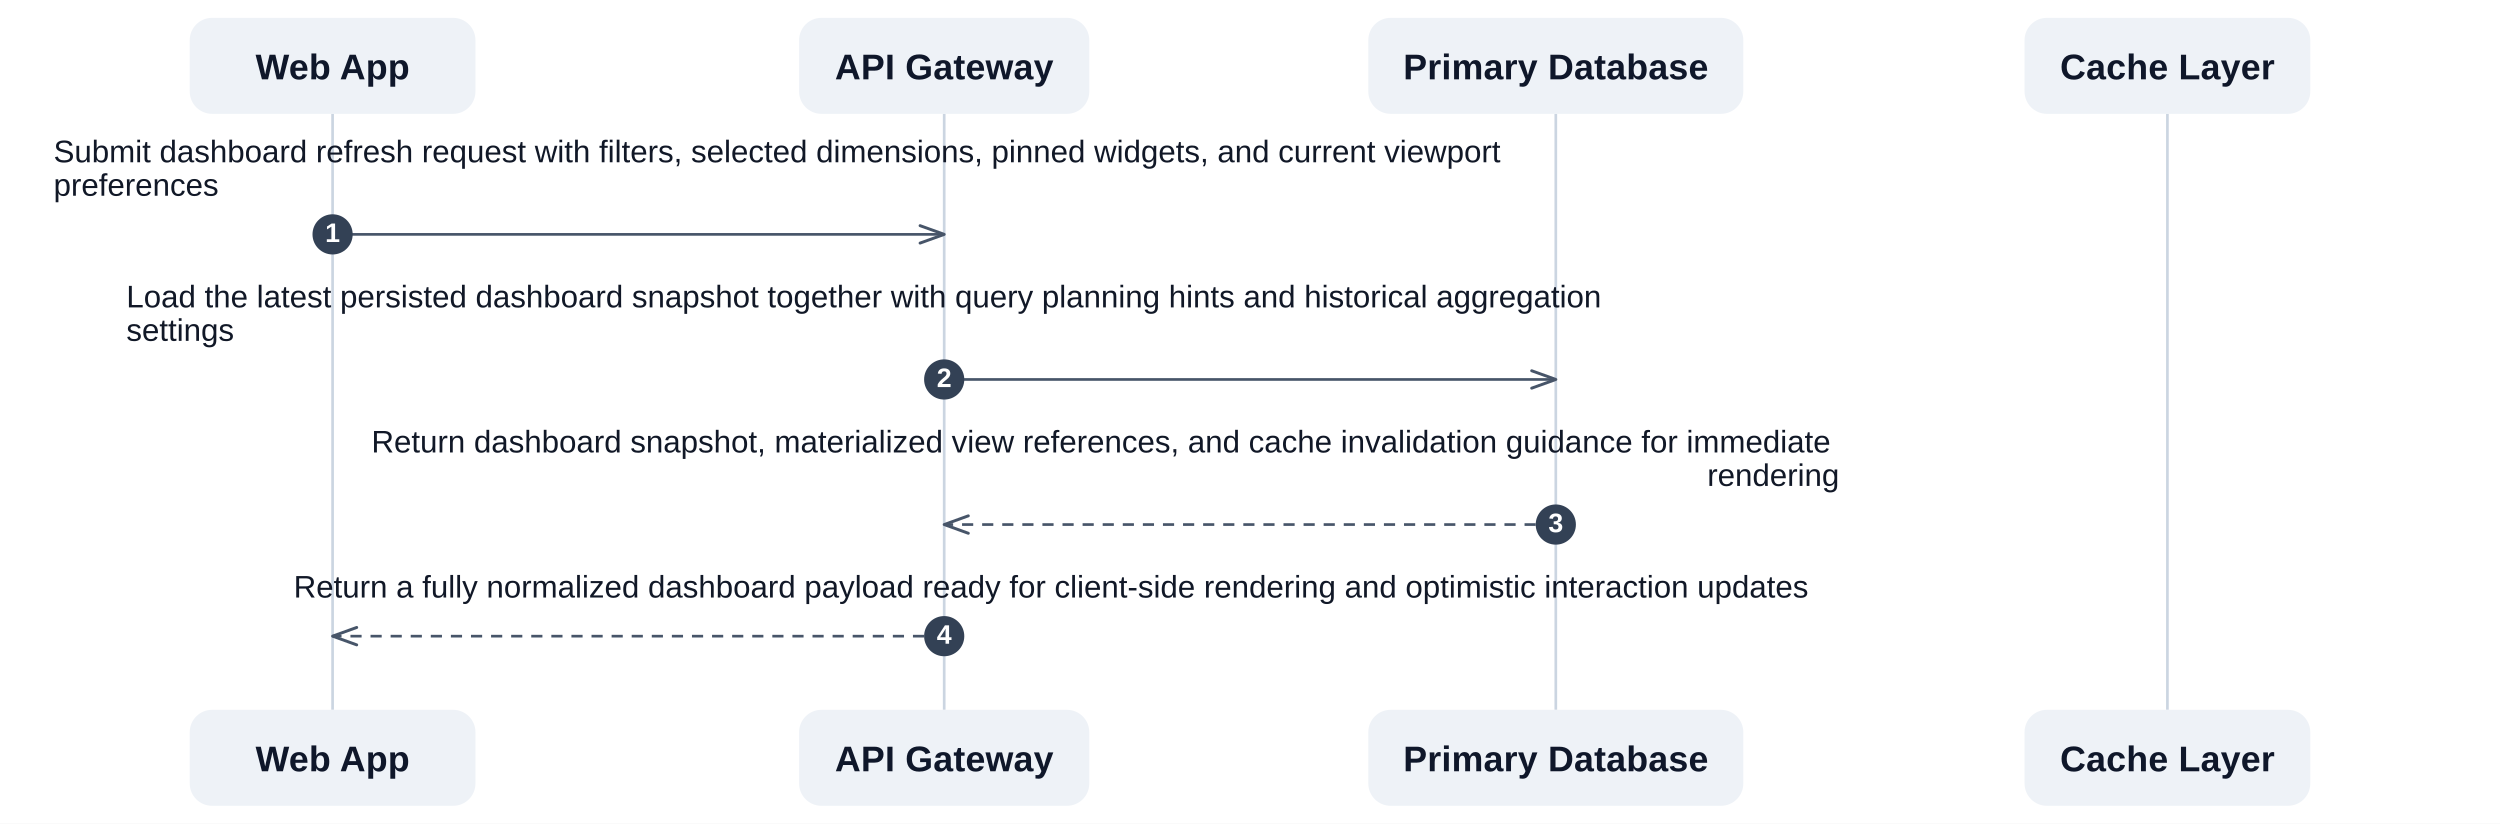
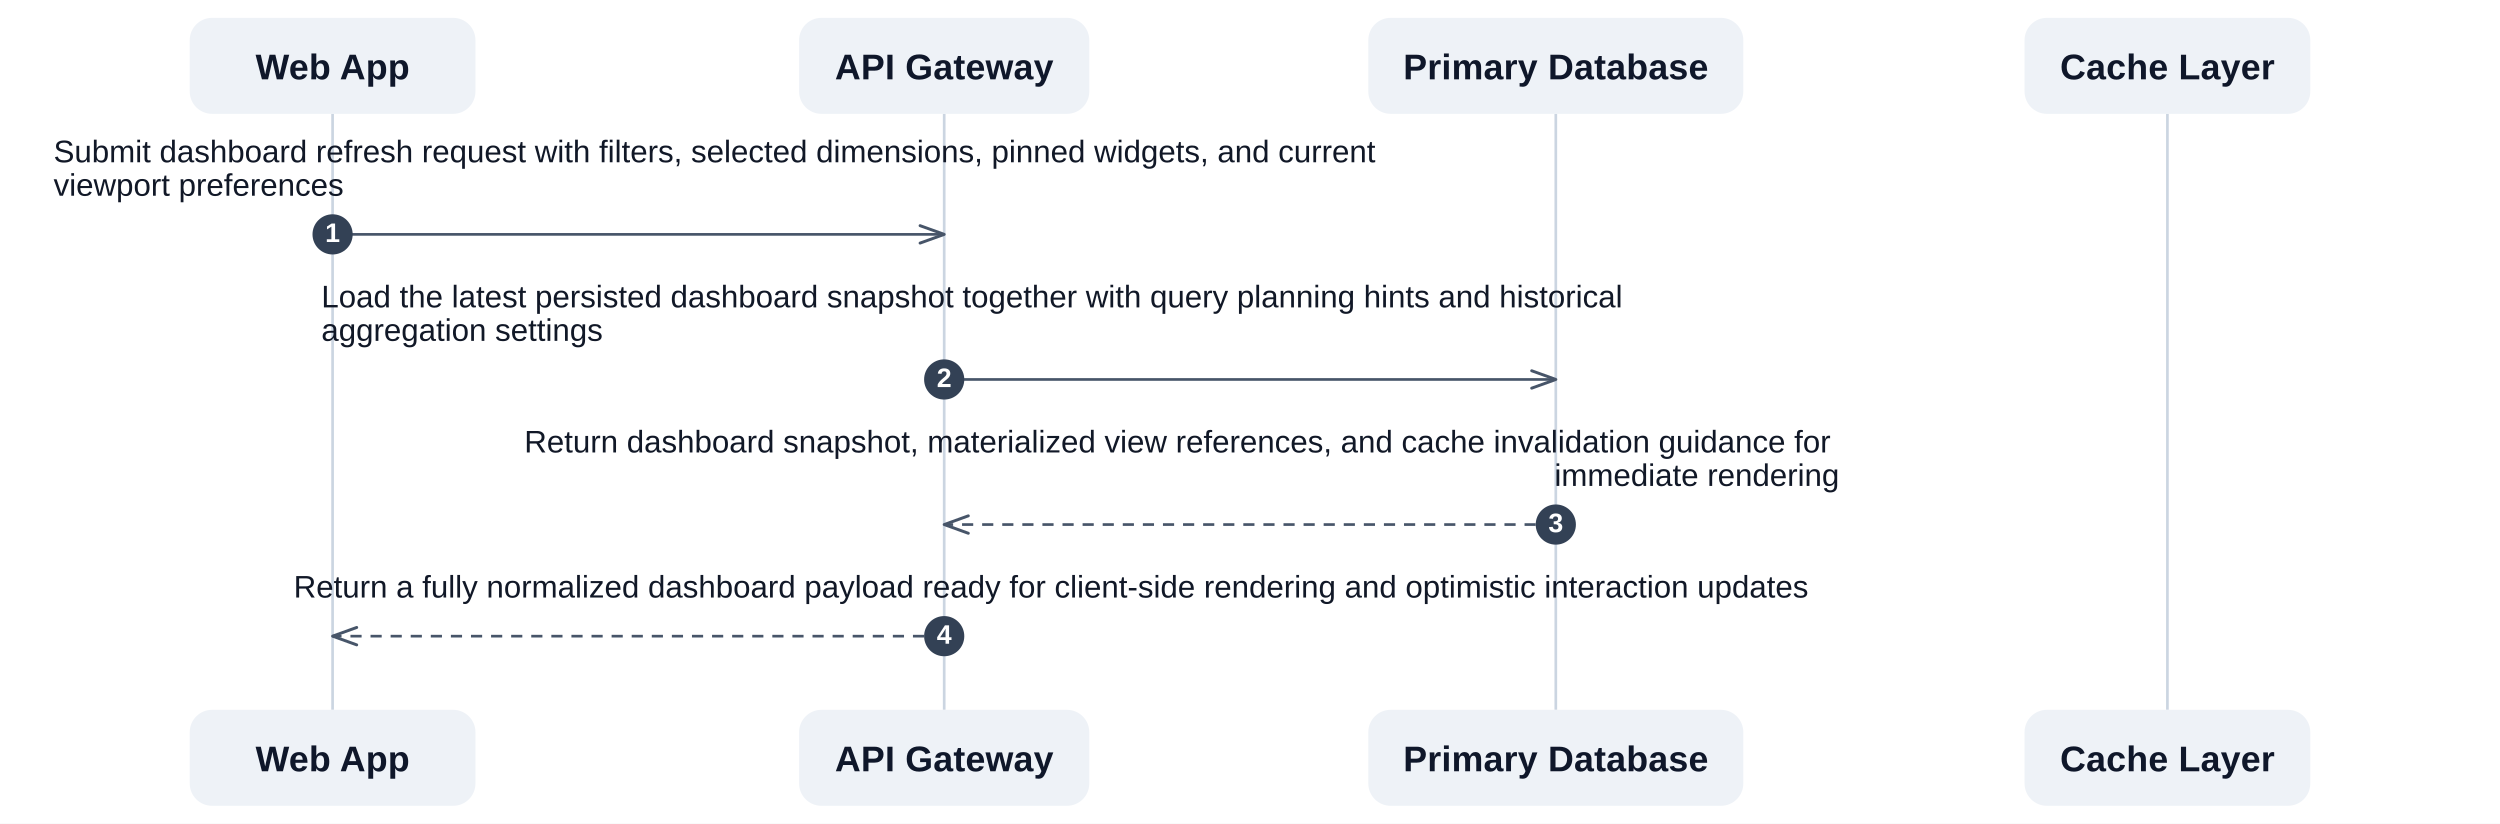
<svg xmlns="http://www.w3.org/2000/svg" width="1120" height="369" viewBox="0 0 1120 369" preserveAspectRatio="xMidYMin meet" font-family="'SF Pro Text', 'Segoe UI', 'Helvetica Neue', Arial, sans-serif" shape-rendering="geometricPrecision" text-rendering="optimizeLegibility">
  <defs>
    <marker id="sequence-arrow" markerWidth="12" markerHeight="12" refX="10" refY="4" orient="auto" markerUnits="strokeWidth">
      <path d="M 1 0.75 L 10 4 L 1 7.25" fill="none" stroke="#475569" stroke-opacity="1" stroke-width="1.1" stroke-linecap="round" stroke-linejoin="round" />
    </marker>
  </defs>
  <rect x="0" y="0" width="1120" height="369" fill="#ffffff" stroke="none" />
  <line x1="149" y1="51" x2="149" y2="318" stroke="#cbd5e1" stroke-width="1.2" stroke-opacity="1" />
  <line x1="423" y1="51" x2="423" y2="318" stroke="#cbd5e1" stroke-width="1.2" stroke-opacity="1" />
  <line x1="697" y1="51" x2="697" y2="318" stroke="#cbd5e1" stroke-width="1.2" stroke-opacity="1" />
  <line x1="971" y1="51" x2="971" y2="318" stroke="#cbd5e1" stroke-width="1.2" stroke-opacity="1" />
  <rect x="85" y="8" width="128" height="43" rx="10" ry="10" fill="#eef2f7" stroke="none" stroke-width="0" fill-opacity="1" />
  <text x="149" y="31" text-anchor="middle" dominant-baseline="middle" font-family="'SF Pro Text', 'Segoe UI', 'Helvetica Neue', Arial, sans-serif" font-size="16" font-weight="700" letter-spacing="0.1" fill="#0f172a">Web App</text>
  <rect x="358" y="8" width="130" height="43" rx="10" ry="10" fill="#eef2f7" stroke="none" stroke-width="0" fill-opacity="1" />
  <text x="423" y="31" text-anchor="middle" dominant-baseline="middle" font-family="'SF Pro Text', 'Segoe UI', 'Helvetica Neue', Arial, sans-serif" font-size="16" font-weight="700" letter-spacing="0.1" fill="#0f172a">API Gateway</text>
  <rect x="613" y="8" width="168" height="43" rx="10" ry="10" fill="#eef2f7" stroke="none" stroke-width="0" fill-opacity="1" />
  <text x="697" y="31" text-anchor="middle" dominant-baseline="middle" font-family="'SF Pro Text', 'Segoe UI', 'Helvetica Neue', Arial, sans-serif" font-size="16" font-weight="700" letter-spacing="0.1" fill="#0f172a">Primary Database</text>
  <rect x="907" y="8" width="128" height="43" rx="10" ry="10" fill="#eef2f7" stroke="none" stroke-width="0" fill-opacity="1" />
  <text x="971" y="31" text-anchor="middle" dominant-baseline="middle" font-family="'SF Pro Text', 'Segoe UI', 'Helvetica Neue', Arial, sans-serif" font-size="16" font-weight="700" letter-spacing="0.1" fill="#0f172a">Cache Layer</text>
  <rect x="85" y="318" width="128" height="43" rx="10" ry="10" fill="#eef2f7" stroke="none" stroke-width="0" fill-opacity="1" />
  <text x="149" y="341" text-anchor="middle" dominant-baseline="middle" font-family="'SF Pro Text', 'Segoe UI', 'Helvetica Neue', Arial, sans-serif" font-size="16" font-weight="700" letter-spacing="0.1" fill="#0f172a">Web App</text>
  <rect x="358" y="318" width="130" height="43" rx="10" ry="10" fill="#eef2f7" stroke="none" stroke-width="0" fill-opacity="1" />
  <text x="423" y="341" text-anchor="middle" dominant-baseline="middle" font-family="'SF Pro Text', 'Segoe UI', 'Helvetica Neue', Arial, sans-serif" font-size="16" font-weight="700" letter-spacing="0.1" fill="#0f172a">API Gateway</text>
  <rect x="613" y="318" width="168" height="43" rx="10" ry="10" fill="#eef2f7" stroke="none" stroke-width="0" fill-opacity="1" />
  <text x="697" y="341" text-anchor="middle" dominant-baseline="middle" font-family="'SF Pro Text', 'Segoe UI', 'Helvetica Neue', Arial, sans-serif" font-size="16" font-weight="700" letter-spacing="0.1" fill="#0f172a">Primary Database</text>
  <rect x="907" y="318" width="128" height="43" rx="10" ry="10" fill="#eef2f7" stroke="none" stroke-width="0" fill-opacity="1" />
  <text x="971" y="341" text-anchor="middle" dominant-baseline="middle" font-family="'SF Pro Text', 'Segoe UI', 'Helvetica Neue', Arial, sans-serif" font-size="16" font-weight="700" letter-spacing="0.1" fill="#0f172a">Cache Layer</text>
  <line x1="149" y1="105" x2="423" y2="105" stroke="#475569" stroke-width="1.2" stroke-opacity="1" marker-end="url(#sequence-arrow)" />
  <line x1="423" y1="170" x2="697" y2="170" stroke="#475569" stroke-width="1.2" stroke-opacity="1" marker-end="url(#sequence-arrow)" />
  <line x1="697" y1="235" x2="423" y2="235" stroke="#475569" stroke-width="1.2" stroke-opacity="1" stroke-dasharray="5 4" marker-end="url(#sequence-arrow)" />
  <line x1="423" y1="285" x2="149" y2="285" stroke="#475569" stroke-width="1.2" stroke-opacity="1" stroke-dasharray="5 4" marker-end="url(#sequence-arrow)" />
  <circle cx="149" cy="105" r="9" fill="#334155" stroke="none" fill-opacity="1" />
  <circle cx="423" cy="170" r="9" fill="#334155" stroke="none" fill-opacity="1" />
  <circle cx="697" cy="235" r="9" fill="#334155" stroke="none" fill-opacity="1" />
  <circle cx="423" cy="285" r="9" fill="#334155" stroke="none" fill-opacity="1" />
  <text x="24" y="63" text-anchor="start" dominant-baseline="hanging" font-family="'SF Pro Text', 'Segoe UI', 'Helvetica Neue', Arial, sans-serif" font-size="14" font-weight="400" fill="#111827">
-     <tspan x="24" dy="0">Submit dashboard refresh request with filters, selected dimensions, pinned widgets, and current viewport</tspan>
-     <tspan x="24" dy="15">preferences</tspan>
+     <tspan x="24" dy="0">Submit dashboard refresh request with filters, selected dimensions, pinned widgets, and current</tspan>
+     <tspan x="24" dy="15">viewport preferences</tspan>
  </text>
  <text x="149" y="105" text-anchor="middle" dominant-baseline="middle" font-family="'SF Pro Text', 'Segoe UI', 'Helvetica Neue', Arial, sans-serif" font-size="12" font-weight="700" fill="#ffffff">1</text>
-   <text x="56.6" y="128" text-anchor="start" dominant-baseline="hanging" font-family="'SF Pro Text', 'Segoe UI', 'Helvetica Neue', Arial, sans-serif" font-size="14" font-weight="400" fill="#111827">
-     <tspan x="56.6" dy="0">Load the latest persisted dashboard snapshot together with query planning hints and historical aggregation</tspan>
-     <tspan x="56.6" dy="15">settings</tspan>
+   <text x="143.96" y="128" text-anchor="start" dominant-baseline="hanging" font-family="'SF Pro Text', 'Segoe UI', 'Helvetica Neue', Arial, sans-serif" font-size="14" font-weight="400" fill="#111827">
+     <tspan x="143.96" dy="0">Load the latest persisted dashboard snapshot together with query planning hints and historical</tspan>
+     <tspan x="143.96" dy="15">aggregation settings</tspan>
  </text>
  <text x="423" y="170" text-anchor="middle" dominant-baseline="middle" font-family="'SF Pro Text', 'Segoe UI', 'Helvetica Neue', Arial, sans-serif" font-size="12" font-weight="700" fill="#ffffff">2</text>
  <text x="824" y="193" text-anchor="end" dominant-baseline="hanging" font-family="'SF Pro Text', 'Segoe UI', 'Helvetica Neue', Arial, sans-serif" font-size="14" font-weight="400" fill="#111827">
-     <tspan x="824" dy="0">Return dashboard snapshot, materialized view references, and cache invalidation guidance for immediate</tspan>
-     <tspan x="824" dy="15">rendering</tspan>
+     <tspan x="824" dy="0">Return dashboard snapshot, materialized view references, and cache invalidation guidance for</tspan>
+     <tspan x="824" dy="15">immediate rendering</tspan>
  </text>
  <text x="697" y="235" text-anchor="middle" dominant-baseline="middle" font-family="'SF Pro Text', 'Segoe UI', 'Helvetica Neue', Arial, sans-serif" font-size="12" font-weight="700" fill="#ffffff">3</text>
  <text x="810.16" y="258" text-anchor="end" dominant-baseline="hanging" font-family="'SF Pro Text', 'Segoe UI', 'Helvetica Neue', Arial, sans-serif" font-size="14" font-weight="400" fill="#111827">
    <tspan x="810.16" dy="0">Return a fully normalized dashboard payload ready for client-side rendering and optimistic interaction updates</tspan>
  </text>
  <text x="423" y="285" text-anchor="middle" dominant-baseline="middle" font-family="'SF Pro Text', 'Segoe UI', 'Helvetica Neue', Arial, sans-serif" font-size="12" font-weight="700" fill="#ffffff">4</text>
</svg>
